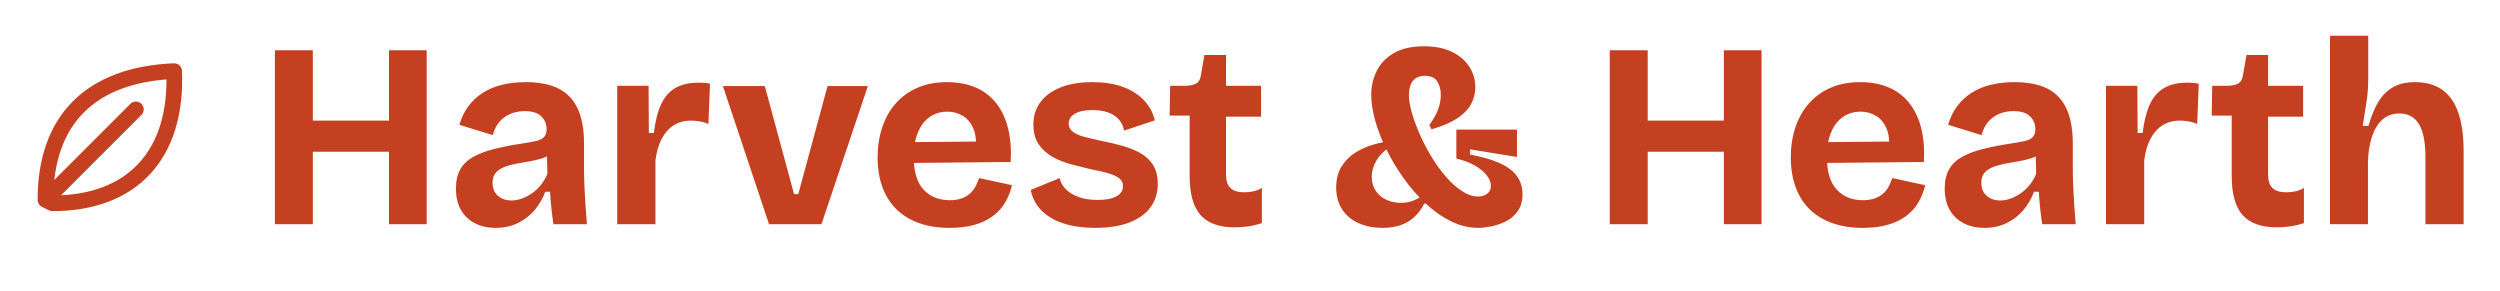
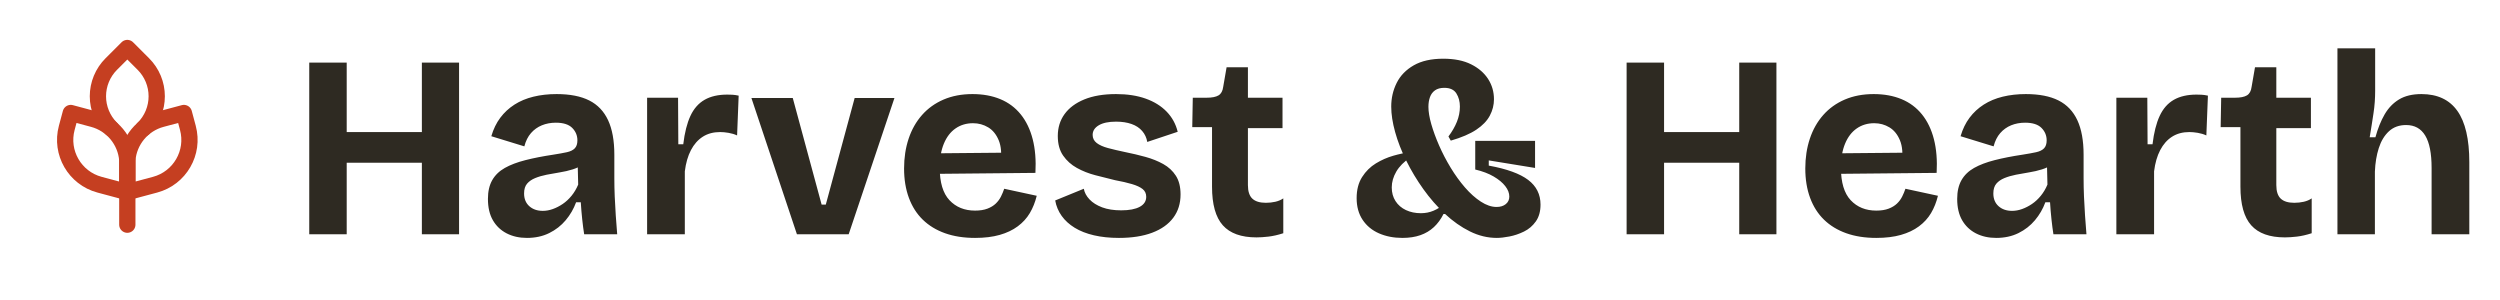
- <svg xmlns="http://www.w3.org/2000/svg" viewBox="-80 -850 9486 1100" width="379" height="44" role="img" aria-label="Harvest &amp; Hearth">
-   <style>@media (prefers-color-scheme: dark){.f{fill:#f0875e}.s{stroke:#f0875e}}</style>
-   <g transform="translate(0 -660) scale(6.6)">
-     <path d="M14 86C14 40 40 14 88 12c2 48-24 76-70 76zM14 86 66 34" fill="none" class="s" stroke="#c53f21" stroke-width="9" stroke-linecap="round" stroke-linejoin="round" />
+ <svg xmlns="http://www.w3.org/2000/svg" viewBox="-60 -900 9612 1150" width="384" height="46" role="img" aria-label="Harvest &amp; Hearth">
+   <style>@media (prefers-color-scheme: dark){.i{stroke:#f0875e}.t{fill:#f5f0e6}}</style>
+   <g class="i" transform="translate(0 -806) scale(35.75)" fill="none" stroke="#c53f21" stroke-width="1.75" stroke-linecap="round" stroke-linejoin="round">
+     <path d="M12.014 21.514v-3.75" />
+     <path d="M5.93 9.504l-.43 1.604c-.712 2.659 .866 5.391 3.524 6.105c.997 .268 1.993 .535 2.99 .801v-3.44c-.164 -2.105 -1.637 -3.879 -3.676 -4.426l-2.408 -.644" />
+     <path d="M13.744 11.164c.454 -.454 .815 -.994 1.061 -1.587c.246 -.594 .372 -1.23 .372 -1.873c0 -.643 -.126 -1.279 -.372 -1.872c-.246 -.594 -.606 -1.133 -1.061 -1.588l-1.73 -1.73l-1.73 1.73c-.454 .454 -.815 .994 -1.06 1.588c-.246 .594 -.372 1.23 -.373 1.872c0 .643 .127 1.279 .373 1.873c.246 .594 .606 1.133 1.06 1.587" />
+     <path d="M18.099 9.504l.43 1.604c.712 2.659 -.866 5.391 -3.525 6.105c-.997 .268 -1.994 .535 -2.99 .801v-3.44c.164 -2.105 1.637 -3.879 3.677 -4.426l2.408 -.644" />
  </g>
-   <path class="f" transform="translate(890 0)" fill="#c53f21" d="M506 0V-660H649V0ZM73 0V-660H217V0ZM158 -275V-393H563V-275Z M910 14Q866 14 832.0 -3.5Q798 -21 779.0 -54.0Q760 -87 760 -136Q760 -179 776.5 -208.0Q793 -237 825.0 -255.0Q857 -273 904.0 -285.0Q951 -297 1011 -306Q1043 -311 1063.5 -315.5Q1084 -320 1094.0 -330.5Q1104 -341 1104 -361Q1104 -389 1084.0 -409.0Q1064 -429 1021 -429Q992 -429 967.5 -419.0Q943 -409 925.5 -389.0Q908 -369 900 -338L773 -377Q785 -418 807.5 -448.0Q830 -478 862.0 -498.5Q894 -519 935.0 -529.0Q976 -539 1024 -539Q1101 -539 1149.5 -514.5Q1198 -490 1222.0 -438.5Q1246 -387 1246 -306V-216Q1246 -181 1247.5 -145.0Q1249 -109 1251.5 -72.5Q1254 -36 1257 0H1130Q1126 -25 1122.5 -57.5Q1119 -90 1117 -123H1099Q1085 -85 1059.0 -54.0Q1033 -23 995.5 -4.5Q958 14 910 14ZM971 -90Q990 -90 1009.5 -97.0Q1029 -104 1047.5 -116.5Q1066 -129 1081.5 -148.0Q1097 -167 1107 -191L1105 -275L1128 -270Q1110 -257 1086.0 -249.5Q1062 -242 1036.5 -238.0Q1011 -234 986.0 -229.0Q961 -224 941.5 -216.0Q922 -208 910.5 -194.5Q899 -181 899 -157Q899 -126 919.0 -108.0Q939 -90 971 -90Z M1372 0V-254V-525H1491L1492 -346H1511Q1519 -413 1538.5 -455.0Q1558 -497 1593.0 -517.0Q1628 -537 1680 -537Q1689 -537 1699.5 -536.5Q1710 -536 1724 -533L1718 -380Q1703 -387 1685.0 -390.0Q1667 -393 1653 -393Q1614 -393 1586.0 -375.0Q1558 -357 1540.5 -323.5Q1523 -290 1517 -242V0Z M1948 0 1773 -524H1932L2043 -114H2059L2170 -524H2323L2147 0Z M2633 14Q2568 14 2517.5 -4.0Q2467 -22 2432.0 -56.0Q2397 -90 2378.5 -140.0Q2360 -190 2360 -253Q2360 -315 2377.5 -367.5Q2395 -420 2429.0 -458.5Q2463 -497 2512.0 -518.0Q2561 -539 2623 -539Q2683 -539 2730.0 -519.5Q2777 -500 2808.5 -461.0Q2840 -422 2854.5 -365.5Q2869 -309 2865 -236L2453 -232V-311L2782 -314L2731 -274Q2738 -327 2724.0 -361.0Q2710 -395 2683.5 -411.0Q2657 -427 2625 -427Q2587 -427 2558.0 -407.0Q2529 -387 2513.0 -348.5Q2497 -310 2497 -256Q2497 -171 2534.5 -131.0Q2572 -91 2633 -91Q2661 -91 2680.5 -98.5Q2700 -106 2712.5 -118.0Q2725 -130 2732.5 -145.0Q2740 -160 2745 -175L2870 -148Q2861 -111 2843.5 -81.5Q2826 -52 2797.0 -30.5Q2768 -9 2727.5 2.5Q2687 14 2633 14Z M3186 14Q3133 14 3090.0 4.0Q3047 -6 3016.0 -25.0Q2985 -44 2966.0 -70.5Q2947 -97 2941 -130L3051 -175Q3055 -153 3073.0 -134.0Q3091 -115 3121.5 -103.5Q3152 -92 3195 -92Q3241 -92 3266.0 -105.5Q3291 -119 3291 -144Q3291 -163 3277.0 -174.0Q3263 -185 3236.0 -193.0Q3209 -201 3171 -208Q3134 -217 3095.5 -227.0Q3057 -237 3024.5 -255.0Q2992 -273 2971.5 -302.5Q2951 -332 2951 -378Q2951 -426 2977.0 -462.0Q3003 -498 3053.0 -518.5Q3103 -539 3175 -539Q3240 -539 3289.0 -521.5Q3338 -504 3369.5 -471.5Q3401 -439 3412 -394L3295 -355Q3291 -379 3275.5 -397.0Q3260 -415 3234.5 -424.0Q3209 -433 3175 -433Q3132 -433 3108.5 -419.0Q3085 -405 3085 -382Q3085 -363 3100.5 -351.0Q3116 -339 3144.0 -331.5Q3172 -324 3210 -316Q3250 -308 3288.0 -297.5Q3326 -287 3356.5 -270.0Q3387 -253 3405.0 -225.0Q3423 -197 3423 -153Q3423 -101 3395.0 -63.5Q3367 -26 3314.0 -6.0Q3261 14 3186 14Z M3715 12Q3627 12 3585.5 -34.5Q3544 -81 3544 -183V-412H3468L3470 -525H3523Q3554 -525 3569.0 -534.0Q3584 -543 3587 -567L3600 -642H3682V-525H3815V-408H3682V-189Q3682 -153 3699.0 -137.0Q3716 -121 3751 -121Q3770 -121 3787.5 -125.0Q3805 -129 3818 -138V-4Q3787 6 3761.0 9.0Q3735 12 3715 12Z M4639 14Q4586 14 4535.5 -11.0Q4485 -36 4439.5 -78.5Q4394 -121 4356.5 -173.5Q4319 -226 4291.0 -282.5Q4263 -339 4248.0 -393.0Q4233 -447 4233 -491Q4233 -540 4254.0 -582.0Q4275 -624 4319.5 -649.5Q4364 -675 4433 -675Q4497 -675 4540.0 -653.5Q4583 -632 4605.5 -597.0Q4628 -562 4628 -519Q4628 -486 4612.0 -456.0Q4596 -426 4560.0 -402.0Q4524 -378 4462 -360L4453 -376Q4474 -404 4485.5 -432.5Q4497 -461 4497 -491Q4497 -520 4483.5 -541.5Q4470 -563 4437 -563Q4415 -563 4401.5 -553.5Q4388 -544 4382.0 -527.5Q4376 -511 4376 -490Q4376 -462 4387.0 -423.5Q4398 -385 4417.0 -341.5Q4436 -298 4461.5 -256.0Q4487 -214 4516.5 -180.0Q4546 -146 4577.5 -125.5Q4609 -105 4638 -105Q4660 -105 4673.5 -116.0Q4687 -127 4687 -145Q4687 -165 4671.5 -185.0Q4656 -205 4627.0 -222.0Q4598 -239 4556 -249V-359H4786V-255L4608 -284V-264Q4712 -245 4759.5 -209.0Q4807 -173 4807 -114Q4807 -75 4789.0 -49.5Q4771 -24 4743.5 -10.5Q4716 3 4687.5 8.5Q4659 14 4639 14ZM4276 14Q4226 14 4186.0 -3.5Q4146 -21 4123.0 -55.5Q4100 -90 4100 -139Q4100 -187 4121.0 -220.0Q4142 -253 4174.0 -272.5Q4206 -292 4241.0 -302.0Q4276 -312 4303 -315L4306 -295Q4270 -271 4252.5 -241.0Q4235 -211 4235 -180Q4235 -150 4249.5 -127.5Q4264 -105 4289.5 -93.0Q4315 -81 4347 -81Q4373 -81 4395.5 -90.5Q4418 -100 4438 -117L4455 -78H4434Q4419 -48 4397.0 -27.5Q4375 -7 4345.0 3.5Q4315 14 4276 14Z M5571 0V-660H5714V0ZM5138 0V-660H5282V0ZM5223 -275V-393H5628V-275Z M6098 14Q6033 14 5982.5 -4.0Q5932 -22 5897.0 -56.0Q5862 -90 5843.5 -140.0Q5825 -190 5825 -253Q5825 -315 5842.5 -367.5Q5860 -420 5894.0 -458.5Q5928 -497 5977.0 -518.0Q6026 -539 6088 -539Q6148 -539 6195.0 -519.5Q6242 -500 6273.5 -461.0Q6305 -422 6319.5 -365.5Q6334 -309 6330 -236L5918 -232V-311L6247 -314L6196 -274Q6203 -327 6189.0 -361.0Q6175 -395 6148.5 -411.0Q6122 -427 6090 -427Q6052 -427 6023.0 -407.0Q5994 -387 5978.0 -348.5Q5962 -310 5962 -256Q5962 -171 5999.5 -131.0Q6037 -91 6098 -91Q6126 -91 6145.5 -98.5Q6165 -106 6177.5 -118.0Q6190 -130 6197.5 -145.0Q6205 -160 6210 -175L6335 -148Q6326 -111 6308.5 -81.5Q6291 -52 6262.0 -30.5Q6233 -9 6192.5 2.5Q6152 14 6098 14Z M6559 14Q6515 14 6481.0 -3.5Q6447 -21 6428.0 -54.0Q6409 -87 6409 -136Q6409 -179 6425.5 -208.0Q6442 -237 6474.0 -255.0Q6506 -273 6553.0 -285.0Q6600 -297 6660 -306Q6692 -311 6712.5 -315.5Q6733 -320 6743.0 -330.5Q6753 -341 6753 -361Q6753 -389 6733.0 -409.0Q6713 -429 6670 -429Q6641 -429 6616.5 -419.0Q6592 -409 6574.5 -389.0Q6557 -369 6549 -338L6422 -377Q6434 -418 6456.5 -448.0Q6479 -478 6511.0 -498.5Q6543 -519 6584.0 -529.0Q6625 -539 6673 -539Q6750 -539 6798.5 -514.5Q6847 -490 6871.0 -438.5Q6895 -387 6895 -306V-216Q6895 -181 6896.5 -145.0Q6898 -109 6900.5 -72.5Q6903 -36 6906 0H6779Q6775 -25 6771.5 -57.5Q6768 -90 6766 -123H6748Q6734 -85 6708.0 -54.0Q6682 -23 6644.5 -4.5Q6607 14 6559 14ZM6620 -90Q6639 -90 6658.5 -97.0Q6678 -104 6696.5 -116.5Q6715 -129 6730.5 -148.0Q6746 -167 6756 -191L6754 -275L6777 -270Q6759 -257 6735.0 -249.5Q6711 -242 6685.5 -238.0Q6660 -234 6635.0 -229.0Q6610 -224 6590.5 -216.0Q6571 -208 6559.5 -194.5Q6548 -181 6548 -157Q6548 -126 6568.0 -108.0Q6588 -90 6620 -90Z M7021 0V-254V-525H7140L7141 -346H7160Q7168 -413 7187.5 -455.0Q7207 -497 7242.0 -517.0Q7277 -537 7329 -537Q7338 -537 7348.5 -536.5Q7359 -536 7373 -533L7367 -380Q7352 -387 7334.0 -390.0Q7316 -393 7302 -393Q7263 -393 7235.0 -375.0Q7207 -357 7189.5 -323.5Q7172 -290 7166 -242V0Z M7669 12Q7581 12 7539.5 -34.5Q7498 -81 7498 -183V-412H7422L7424 -525H7477Q7508 -525 7523.0 -534.0Q7538 -543 7541 -567L7554 -642H7636V-525H7769V-408H7636V-189Q7636 -153 7653.0 -137.0Q7670 -121 7705 -121Q7724 -121 7741.5 -125.0Q7759 -129 7772 -138V-4Q7741 6 7715.0 9.0Q7689 12 7669 12Z M7871 0V-330V-715H8016V-551Q8016 -531 8014.5 -509.0Q8013 -487 8009.5 -464.5Q8006 -442 8002.5 -419.0Q7999 -396 7995 -373H8017Q8031 -424 8052.5 -461.0Q8074 -498 8108.0 -518.5Q8142 -539 8194 -539Q8286 -539 8332.0 -474.5Q8378 -410 8378 -277V0H8233V-255Q8233 -339 8208.5 -379.5Q8184 -420 8135 -420Q8095 -420 8069.0 -396.0Q8043 -372 8030.0 -331.5Q8017 -291 8015 -241V0Z" />
+   <path class="t" transform="translate(1056 0)" fill="#2e2a22" d="M506 0V-660H649V0ZM73 0V-660H217V0ZM158 -275V-393H563V-275Z M910 14Q866 14 832.0 -3.5Q798 -21 779.0 -54.0Q760 -87 760 -136Q760 -179 776.5 -208.0Q793 -237 825.0 -255.0Q857 -273 904.0 -285.0Q951 -297 1011 -306Q1043 -311 1063.5 -315.5Q1084 -320 1094.0 -330.5Q1104 -341 1104 -361Q1104 -389 1084.0 -409.0Q1064 -429 1021 -429Q992 -429 967.5 -419.0Q943 -409 925.5 -389.0Q908 -369 900 -338L773 -377Q785 -418 807.5 -448.0Q830 -478 862.0 -498.5Q894 -519 935.0 -529.0Q976 -539 1024 -539Q1101 -539 1149.5 -514.5Q1198 -490 1222.0 -438.5Q1246 -387 1246 -306V-216Q1246 -181 1247.5 -145.0Q1249 -109 1251.5 -72.5Q1254 -36 1257 0H1130Q1126 -25 1122.5 -57.5Q1119 -90 1117 -123H1099Q1085 -85 1059.0 -54.0Q1033 -23 995.5 -4.5Q958 14 910 14ZM971 -90Q990 -90 1009.5 -97.0Q1029 -104 1047.5 -116.5Q1066 -129 1081.5 -148.0Q1097 -167 1107 -191L1105 -275L1128 -270Q1110 -257 1086.0 -249.5Q1062 -242 1036.5 -238.0Q1011 -234 986.0 -229.0Q961 -224 941.5 -216.0Q922 -208 910.5 -194.5Q899 -181 899 -157Q899 -126 919.0 -108.0Q939 -90 971 -90Z M1372 0V-254V-525H1491L1492 -346H1511Q1519 -413 1538.5 -455.0Q1558 -497 1593.0 -517.0Q1628 -537 1680 -537Q1689 -537 1699.5 -536.5Q1710 -536 1724 -533L1718 -380Q1703 -387 1685.0 -390.0Q1667 -393 1653 -393Q1614 -393 1586.0 -375.0Q1558 -357 1540.5 -323.5Q1523 -290 1517 -242V0Z M1948 0 1773 -524H1932L2043 -114H2059L2170 -524H2323L2147 0Z M2633 14Q2568 14 2517.5 -4.0Q2467 -22 2432.0 -56.0Q2397 -90 2378.5 -140.0Q2360 -190 2360 -253Q2360 -315 2377.5 -367.5Q2395 -420 2429.0 -458.5Q2463 -497 2512.0 -518.0Q2561 -539 2623 -539Q2683 -539 2730.0 -519.5Q2777 -500 2808.5 -461.0Q2840 -422 2854.5 -365.5Q2869 -309 2865 -236L2453 -232V-311L2782 -314L2731 -274Q2738 -327 2724.0 -361.0Q2710 -395 2683.5 -411.0Q2657 -427 2625 -427Q2587 -427 2558.0 -407.0Q2529 -387 2513.0 -348.5Q2497 -310 2497 -256Q2497 -171 2534.5 -131.0Q2572 -91 2633 -91Q2661 -91 2680.5 -98.5Q2700 -106 2712.5 -118.0Q2725 -130 2732.5 -145.0Q2740 -160 2745 -175L2870 -148Q2861 -111 2843.5 -81.5Q2826 -52 2797.0 -30.5Q2768 -9 2727.5 2.5Q2687 14 2633 14Z M3186 14Q3133 14 3090.0 4.0Q3047 -6 3016.0 -25.0Q2985 -44 2966.0 -70.5Q2947 -97 2941 -130L3051 -175Q3055 -153 3073.0 -134.0Q3091 -115 3121.5 -103.5Q3152 -92 3195 -92Q3241 -92 3266.0 -105.5Q3291 -119 3291 -144Q3291 -163 3277.0 -174.0Q3263 -185 3236.0 -193.0Q3209 -201 3171 -208Q3134 -217 3095.5 -227.0Q3057 -237 3024.5 -255.0Q2992 -273 2971.5 -302.5Q2951 -332 2951 -378Q2951 -426 2977.0 -462.0Q3003 -498 3053.0 -518.5Q3103 -539 3175 -539Q3240 -539 3289.0 -521.5Q3338 -504 3369.5 -471.5Q3401 -439 3412 -394L3295 -355Q3291 -379 3275.5 -397.0Q3260 -415 3234.5 -424.0Q3209 -433 3175 -433Q3132 -433 3108.5 -419.0Q3085 -405 3085 -382Q3085 -363 3100.5 -351.0Q3116 -339 3144.0 -331.5Q3172 -324 3210 -316Q3250 -308 3288.0 -297.5Q3326 -287 3356.5 -270.0Q3387 -253 3405.0 -225.0Q3423 -197 3423 -153Q3423 -101 3395.0 -63.5Q3367 -26 3314.0 -6.0Q3261 14 3186 14Z M3715 12Q3627 12 3585.5 -34.5Q3544 -81 3544 -183V-412H3468L3470 -525H3523Q3554 -525 3569.0 -534.0Q3584 -543 3587 -567L3600 -642H3682V-525H3815V-408H3682V-189Q3682 -153 3699.0 -137.0Q3716 -121 3751 -121Q3770 -121 3787.5 -125.0Q3805 -129 3818 -138V-4Q3787 6 3761.0 9.0Q3735 12 3715 12Z M4639 14Q4586 14 4535.5 -11.0Q4485 -36 4439.5 -78.5Q4394 -121 4356.5 -173.5Q4319 -226 4291.0 -282.5Q4263 -339 4248.0 -393.0Q4233 -447 4233 -491Q4233 -540 4254.0 -582.0Q4275 -624 4319.5 -649.5Q4364 -675 4433 -675Q4497 -675 4540.0 -653.5Q4583 -632 4605.5 -597.0Q4628 -562 4628 -519Q4628 -486 4612.0 -456.0Q4596 -426 4560.0 -402.0Q4524 -378 4462 -360L4453 -376Q4474 -404 4485.5 -432.5Q4497 -461 4497 -491Q4497 -520 4483.5 -541.5Q4470 -563 4437 -563Q4415 -563 4401.5 -553.5Q4388 -544 4382.0 -527.5Q4376 -511 4376 -490Q4376 -462 4387.0 -423.5Q4398 -385 4417.0 -341.5Q4436 -298 4461.5 -256.0Q4487 -214 4516.5 -180.0Q4546 -146 4577.5 -125.5Q4609 -105 4638 -105Q4660 -105 4673.5 -116.0Q4687 -127 4687 -145Q4687 -165 4671.5 -185.0Q4656 -205 4627.0 -222.0Q4598 -239 4556 -249V-359H4786V-255L4608 -284V-264Q4712 -245 4759.5 -209.0Q4807 -173 4807 -114Q4807 -75 4789.0 -49.5Q4771 -24 4743.5 -10.5Q4716 3 4687.5 8.5Q4659 14 4639 14ZM4276 14Q4226 14 4186.0 -3.5Q4146 -21 4123.0 -55.5Q4100 -90 4100 -139Q4100 -187 4121.0 -220.0Q4142 -253 4174.0 -272.5Q4206 -292 4241.0 -302.0Q4276 -312 4303 -315L4306 -295Q4270 -271 4252.5 -241.0Q4235 -211 4235 -180Q4235 -150 4249.5 -127.5Q4264 -105 4289.5 -93.0Q4315 -81 4347 -81Q4373 -81 4395.5 -90.5Q4418 -100 4438 -117L4455 -78H4434Q4419 -48 4397.0 -27.5Q4375 -7 4345.0 3.5Q4315 14 4276 14Z M5571 0V-660H5714V0ZM5138 0V-660H5282V0ZM5223 -275V-393H5628V-275Z M6098 14Q6033 14 5982.5 -4.0Q5932 -22 5897.0 -56.0Q5862 -90 5843.5 -140.0Q5825 -190 5825 -253Q5825 -315 5842.5 -367.5Q5860 -420 5894.0 -458.5Q5928 -497 5977.0 -518.0Q6026 -539 6088 -539Q6148 -539 6195.0 -519.5Q6242 -500 6273.5 -461.0Q6305 -422 6319.5 -365.5Q6334 -309 6330 -236L5918 -232V-311L6247 -314L6196 -274Q6203 -327 6189.0 -361.0Q6175 -395 6148.5 -411.0Q6122 -427 6090 -427Q6052 -427 6023.0 -407.0Q5994 -387 5978.0 -348.5Q5962 -310 5962 -256Q5962 -171 5999.5 -131.0Q6037 -91 6098 -91Q6126 -91 6145.5 -98.5Q6165 -106 6177.5 -118.0Q6190 -130 6197.5 -145.0Q6205 -160 6210 -175L6335 -148Q6326 -111 6308.5 -81.5Q6291 -52 6262.0 -30.5Q6233 -9 6192.5 2.5Q6152 14 6098 14Z M6559 14Q6515 14 6481.0 -3.5Q6447 -21 6428.0 -54.0Q6409 -87 6409 -136Q6409 -179 6425.5 -208.0Q6442 -237 6474.0 -255.0Q6506 -273 6553.0 -285.0Q6600 -297 6660 -306Q6692 -311 6712.5 -315.5Q6733 -320 6743.0 -330.5Q6753 -341 6753 -361Q6753 -389 6733.0 -409.0Q6713 -429 6670 -429Q6641 -429 6616.5 -419.0Q6592 -409 6574.5 -389.0Q6557 -369 6549 -338L6422 -377Q6434 -418 6456.5 -448.0Q6479 -478 6511.0 -498.5Q6543 -519 6584.0 -529.0Q6625 -539 6673 -539Q6750 -539 6798.5 -514.5Q6847 -490 6871.0 -438.5Q6895 -387 6895 -306V-216Q6895 -181 6896.5 -145.0Q6898 -109 6900.5 -72.5Q6903 -36 6906 0H6779Q6775 -25 6771.5 -57.5Q6768 -90 6766 -123H6748Q6734 -85 6708.0 -54.0Q6682 -23 6644.5 -4.5Q6607 14 6559 14ZM6620 -90Q6639 -90 6658.5 -97.0Q6678 -104 6696.5 -116.5Q6715 -129 6730.5 -148.0Q6746 -167 6756 -191L6754 -275L6777 -270Q6759 -257 6735.0 -249.5Q6711 -242 6685.5 -238.0Q6660 -234 6635.0 -229.0Q6610 -224 6590.5 -216.0Q6571 -208 6559.5 -194.5Q6548 -181 6548 -157Q6548 -126 6568.0 -108.0Q6588 -90 6620 -90Z M7021 0V-254V-525H7140L7141 -346H7160Q7168 -413 7187.5 -455.0Q7207 -497 7242.0 -517.0Q7277 -537 7329 -537Q7338 -537 7348.5 -536.5Q7359 -536 7373 -533L7367 -380Q7352 -387 7334.0 -390.0Q7316 -393 7302 -393Q7263 -393 7235.0 -375.0Q7207 -357 7189.5 -323.5Q7172 -290 7166 -242V0Z M7669 12Q7581 12 7539.5 -34.5Q7498 -81 7498 -183V-412H7422L7424 -525H7477Q7508 -525 7523.0 -534.0Q7538 -543 7541 -567L7554 -642H7636V-525H7769V-408H7636V-189Q7636 -153 7653.0 -137.0Q7670 -121 7705 -121Q7724 -121 7741.5 -125.0Q7759 -129 7772 -138V-4Q7741 6 7715.0 9.0Q7689 12 7669 12Z M7871 0V-330V-715H8016V-551Q8016 -531 8014.5 -509.0Q8013 -487 8009.5 -464.5Q8006 -442 8002.5 -419.0Q7999 -396 7995 -373H8017Q8031 -424 8052.5 -461.0Q8074 -498 8108.0 -518.5Q8142 -539 8194 -539Q8286 -539 8332.0 -474.5Q8378 -410 8378 -277V0H8233V-255Q8233 -339 8208.5 -379.5Q8184 -420 8135 -420Q8095 -420 8069.0 -396.0Q8043 -372 8030.0 -331.5Q8017 -291 8015 -241V0Z" />
</svg>
